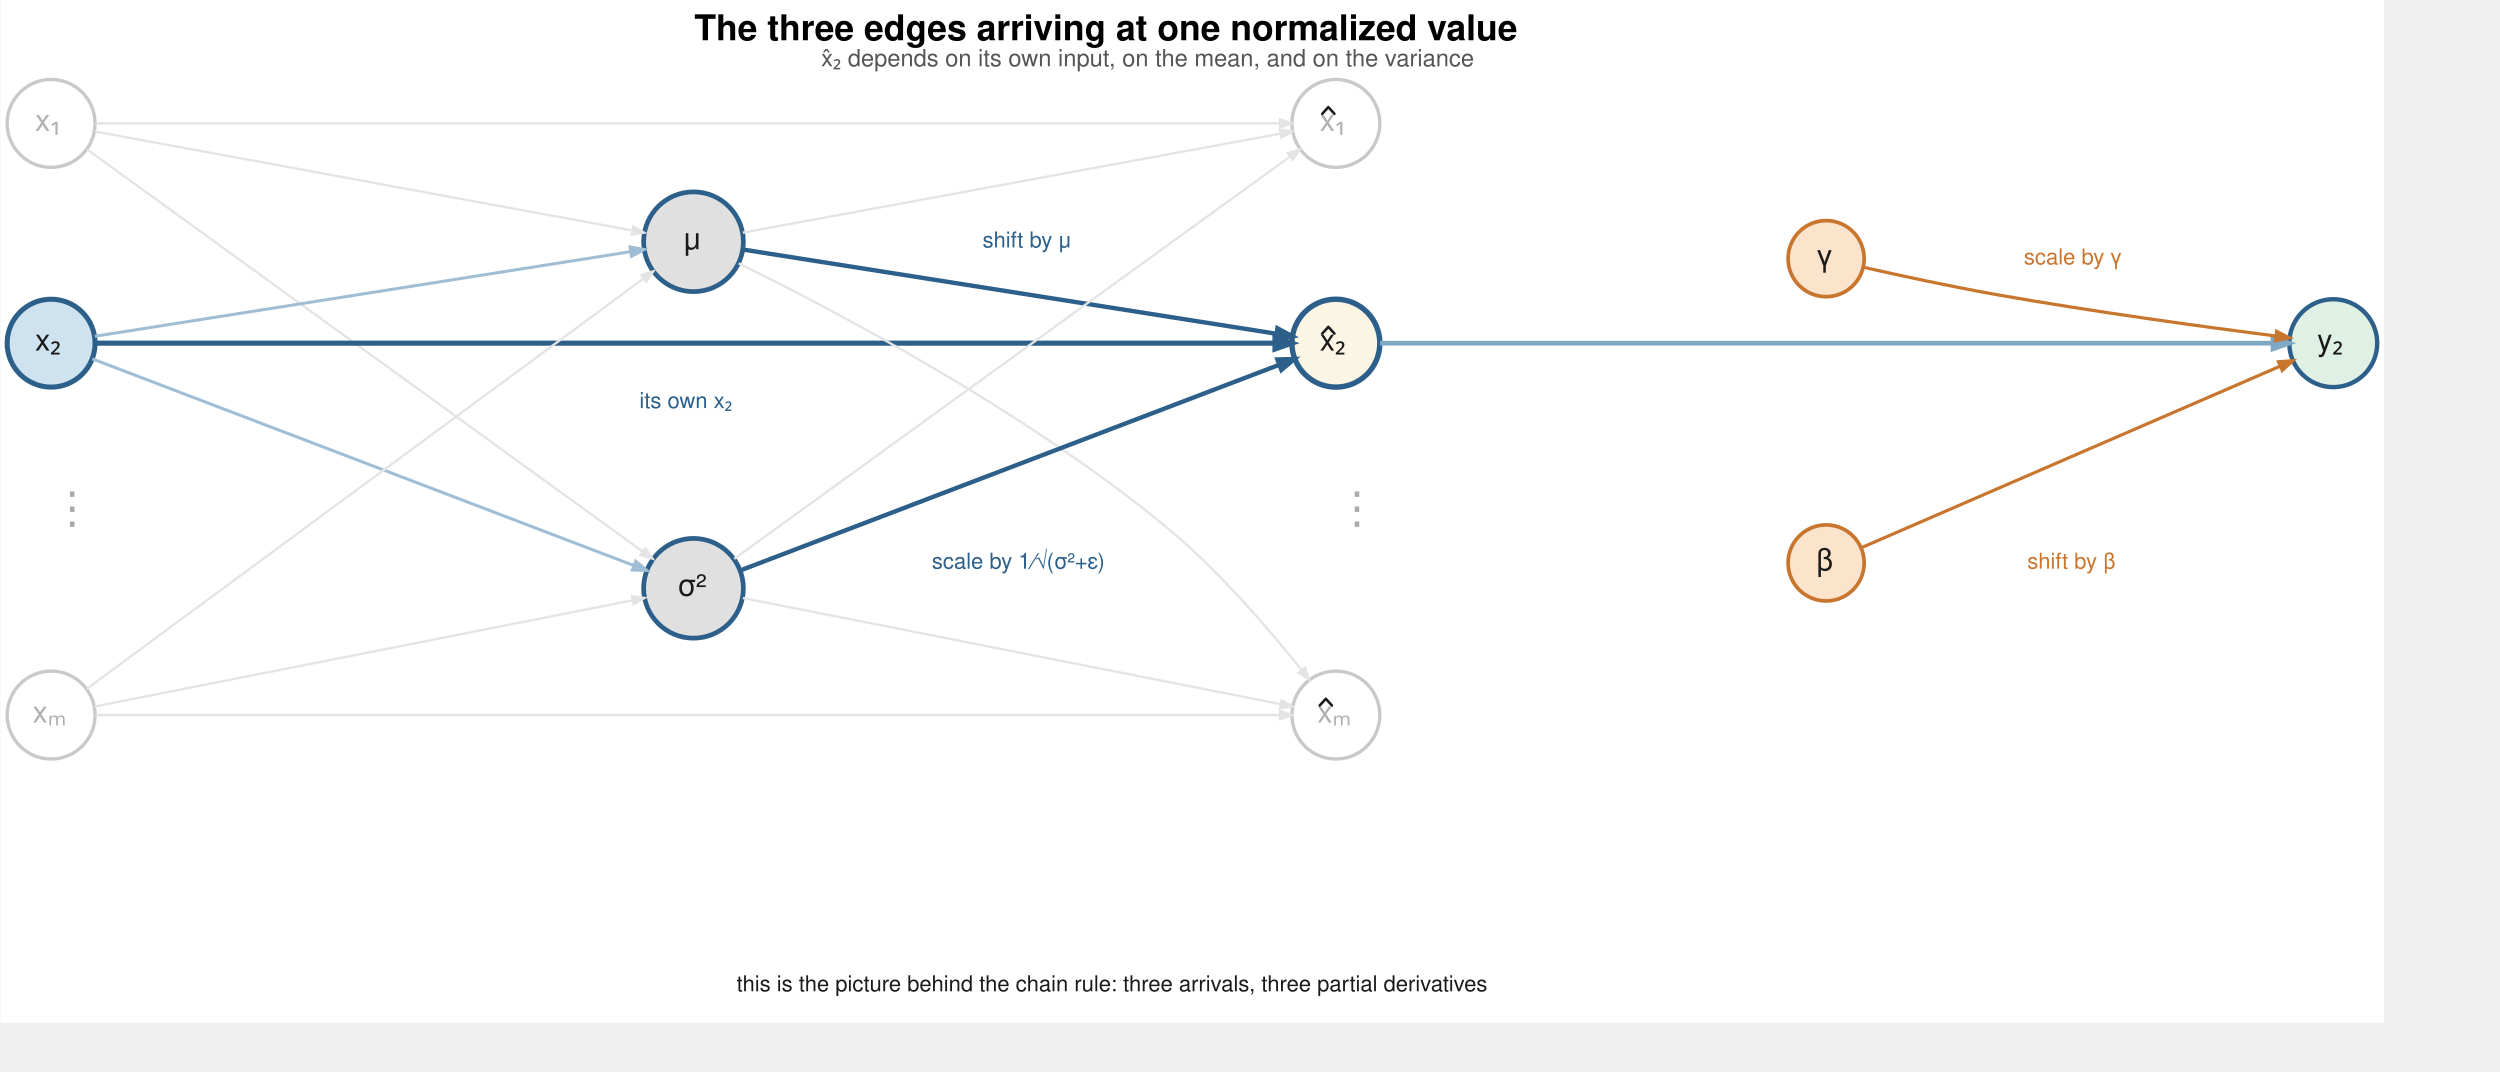
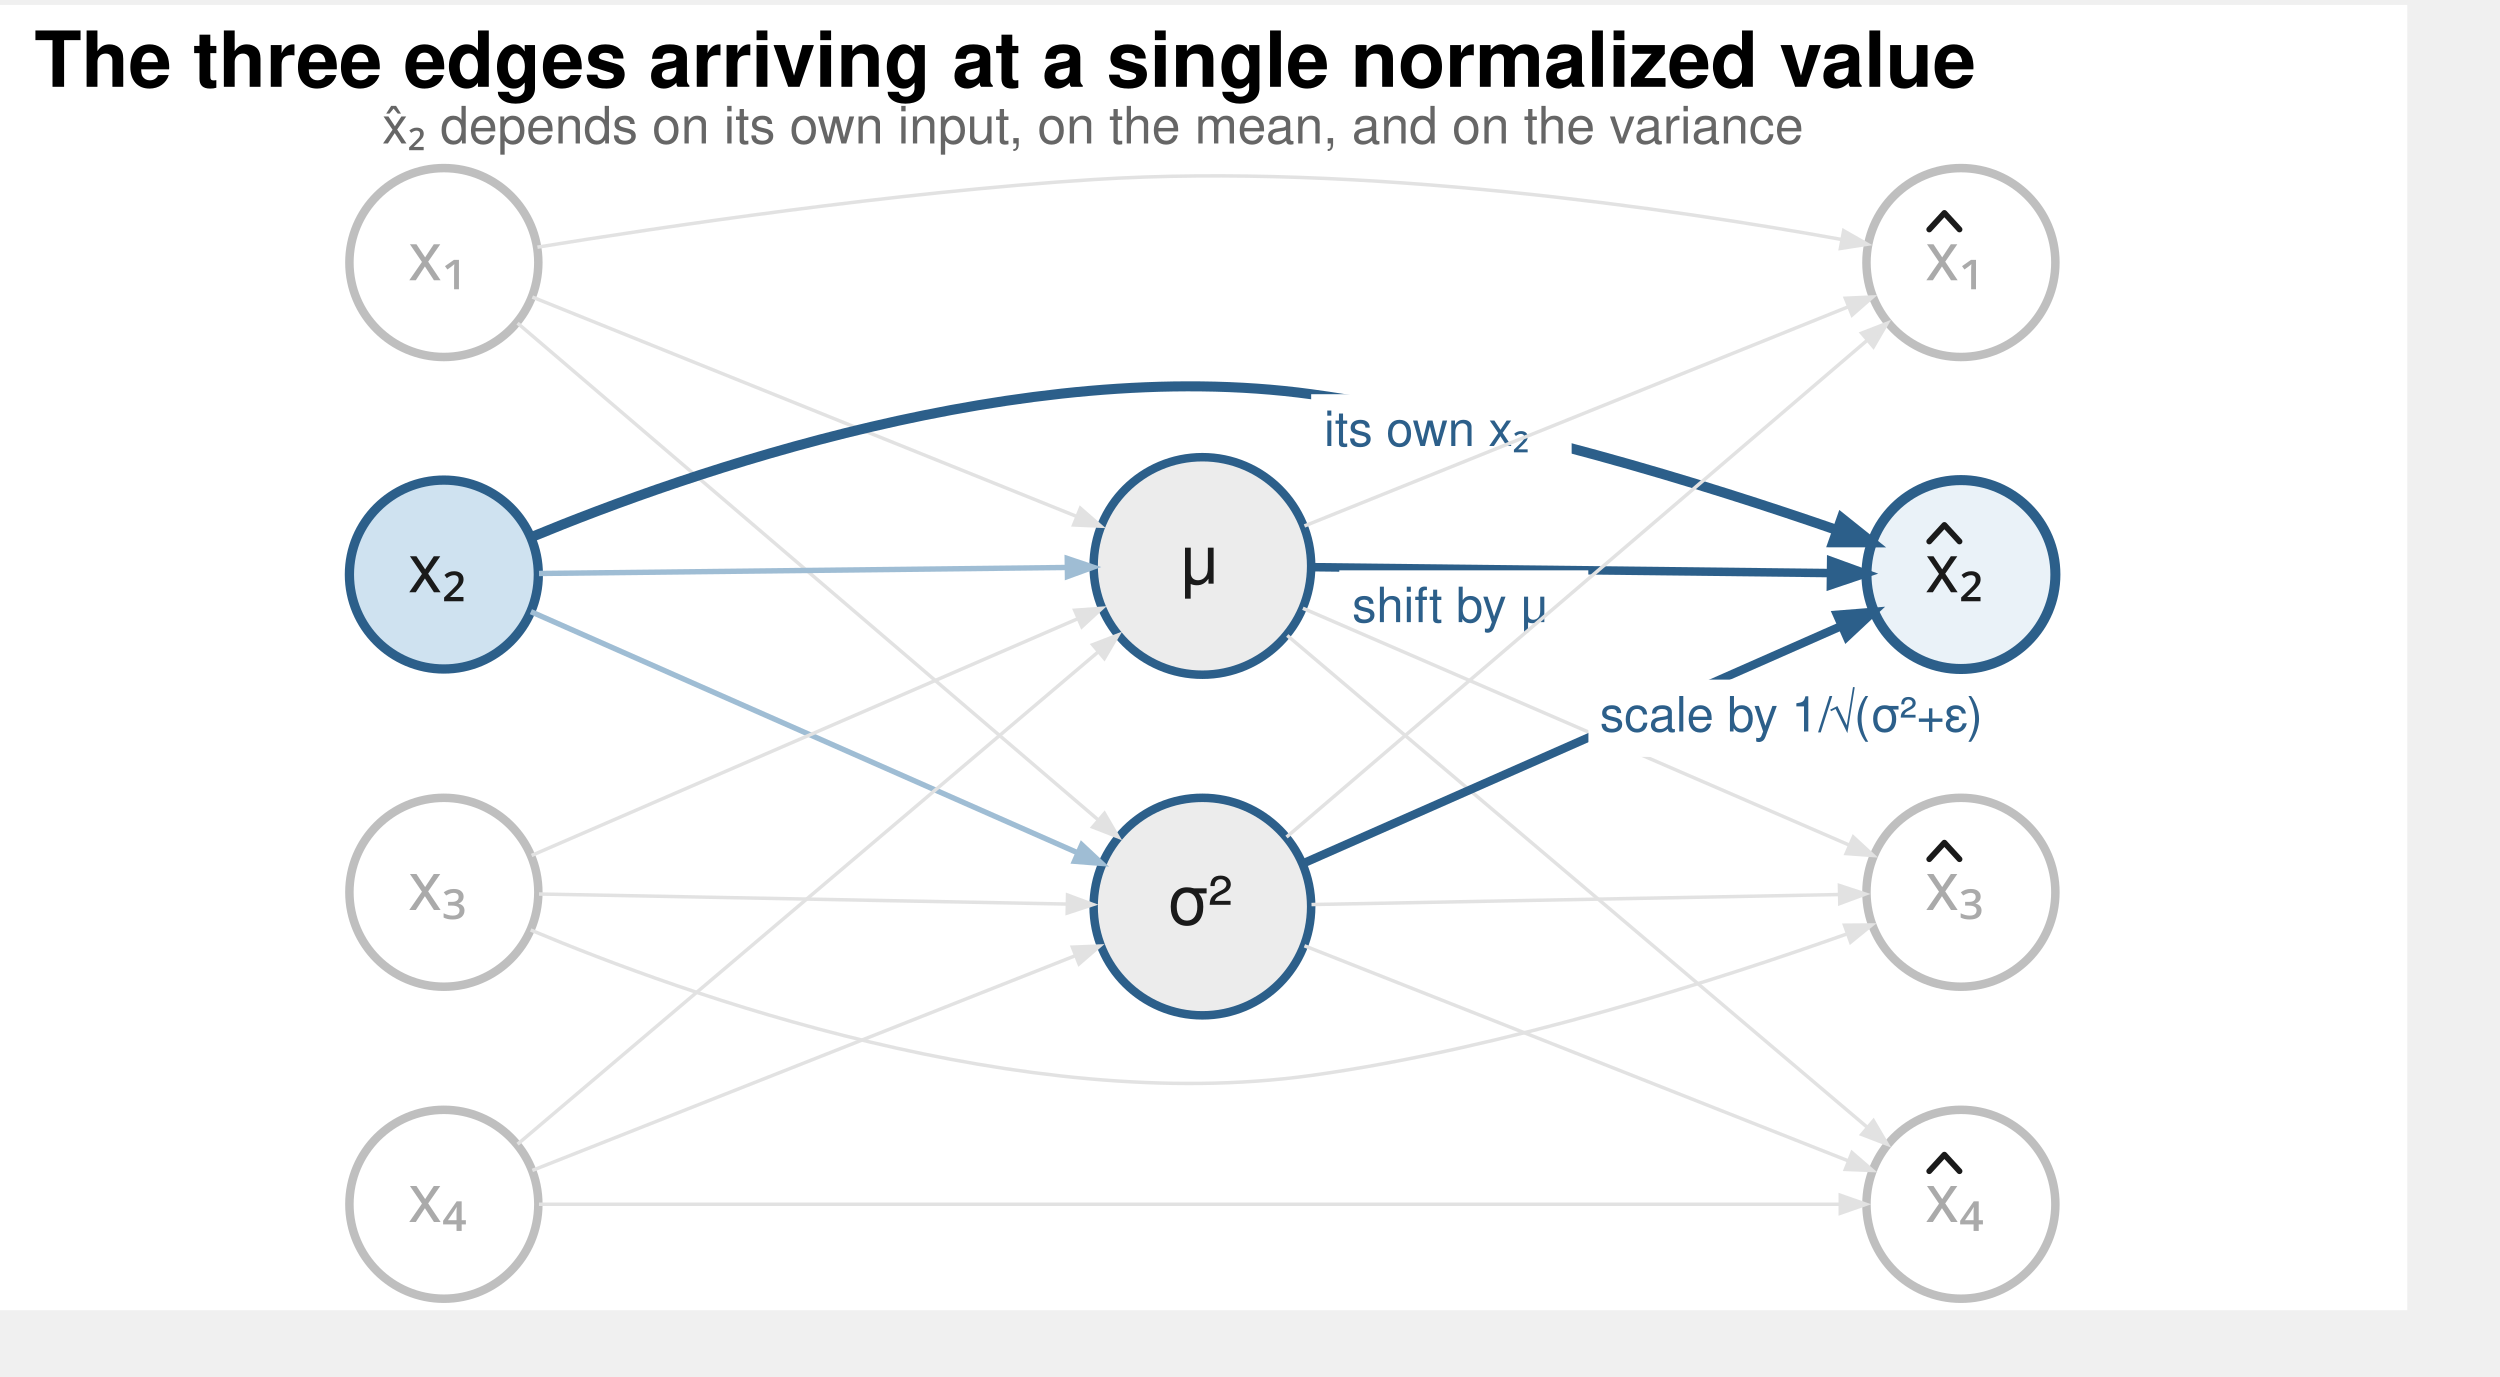
- <svg xmlns="http://www.w3.org/2000/svg" width="1547pt" height="663pt" viewBox="68.40 28.80 1478.40 633.80">
-   <g id="graph0" class="graph" transform="scale(1 1) rotate(0) translate(72.4 629.8)">
-     <polygon fill="white" stroke="transparent" points="-4,4 -4,-601 1406,-601 1406,4 -4,4" />
-     <text text-anchor="start" x="406.5" y="-577.2" font-family="Helvetica,sans-Serif" font-weight="bold" font-size="21.00">The three edges arriving at one normalized value</text>
-     <text text-anchor="start" x="481.5" y="-561.8" font-family="Helvetica,sans-Serif" font-size="14.00" fill="#555555">x̂₂ depends on its own input, on the mean, and on the variance</text>
+ <svg xmlns="http://www.w3.org/2000/svg" width="906pt" height="499pt" viewBox="32.40 21.60 873.40 477.60">
+   <g id="graph0" class="graph" transform="scale(1 1) rotate(0) translate(36.4 473.6)">
+     <polygon fill="white" stroke="transparent" points="-4,4 -4,-452 837,-452 837,4 -4,4" />
+     <text text-anchor="start" x="8" y="-423.4" font-family="Helvetica,sans-Serif" font-weight="bold" font-size="27.00">The three edges arriving at a single normalized value</text>
+     <text text-anchor="start" x="129.5" y="-403.6" font-family="Helvetica,sans-Serif" font-size="18.00" fill="#666666">x̂₂ depends on its own input, on the mean, and on the variance</text>
    <g id="node1" class="node">
-       <ellipse fill="none" stroke="#c9c9c9" stroke-width="2" cx="26" cy="-528" rx="26" ry="26" />
-       <text text-anchor="start" x="16.5" y="-523.6" font-family="Helvetica,sans-Serif" font-size="18.00" fill="#b0b0b0">x₁</text>
+       <ellipse fill="none" stroke="#bfbfbf" stroke-width="2.97" cx="151.07" cy="-362" rx="33" ry="33" />
+       <text text-anchor="start" x="138.57" y="-355.8" font-family="Helvetica,sans-Serif" font-size="24.00" fill="#aaaaaa">x₁</text>
+     </g>
+     <g id="node5" class="node">
+       <ellipse fill="#ececec" stroke="#2c5f8a" stroke-width="2.97" cx="416.07" cy="-256" rx="38" ry="38" />
+       <text text-anchor="start" x="408.07" y="-249.8" font-family="Helvetica,sans-Serif" font-size="24.00" fill="#1a1a1a">μ</text>
+     </g>
+     <g id="edge1" class="edge">
+       <path fill="none" stroke="#e2e2e2" stroke-width="1.22" d="M181.98,-349.94C228.53,-331.18 318.5,-294.92 372.02,-273.35" />
+       <polygon fill="#e2e2e2" stroke="#e2e2e2" stroke-width="1.22" points="373.44,-276.17 380.61,-269.89 371.08,-270.33 373.44,-276.17" />
+     </g>
+     <g id="node6" class="node">
+       <ellipse fill="#ececec" stroke="#2c5f8a" stroke-width="2.97" cx="416.07" cy="-137" rx="38" ry="38" />
+       <text text-anchor="start" x="403.57" y="-130.8" font-family="Helvetica,sans-Serif" font-size="24.00" fill="#1a1a1a">σ²</text>
+     </g>
+     <g id="edge5" class="edge">
+       <path fill="none" stroke="#e2e2e2" stroke-width="1.22" d="M176.81,-340.83C223.68,-300.73 325.55,-213.58 379.65,-167.3" />
+       <polygon fill="#e2e2e2" stroke="#e2e2e2" stroke-width="1.22" points="381.85,-169.56 386.64,-161.32 377.75,-164.78 381.85,-169.56" />
+     </g>
+     <g id="node7" class="node">
+       <ellipse fill="none" stroke="#bfbfbf" stroke-width="2.97" cx="681.07" cy="-362" rx="33" ry="33" />
+       <text text-anchor="start" x="668.57" y="-355.8" font-family="Helvetica,sans-Serif" font-size="24.00" fill="#aaaaaa">x₁</text>
+       <path d="M 670.01 -373.56 L 675.29 -379.32 L 680.57 -373.56" fill="none" stroke="#1a1a1a" stroke-width="2.04" stroke-linecap="round" stroke-linejoin="round" />
+     </g>
+     <g id="edge15" class="edge">
+       <path fill="none" stroke="#e2e2e2" stroke-width="1.22" d="M183.76,-367.37C227.36,-374.45 308.39,-386.55 378.07,-391 471.68,-396.98 581.19,-380.61 639.18,-370.09" />
+       <polygon fill="#e2e2e2" stroke="#e2e2e2" stroke-width="1.22" points="640.1,-373.12 648.38,-368.39 638.96,-366.92 640.1,-373.12" />
+     </g>
+     <g id="node2" class="node">
+       <ellipse fill="#cfe2f0" stroke="#2c5f8a" stroke-width="3.24" cx="151.07" cy="-253" rx="33" ry="33" />
+       <text text-anchor="start" x="138.57" y="-246.8" font-family="Helvetica,sans-Serif" font-size="24.00" fill="#1a1a1a">x₂</text>
+     </g>
+     <g id="edge2" class="edge">
+       <path fill="none" stroke="#9fbdd4" stroke-width="1.89" d="M184.31,-253.37C230.51,-253.89 315.77,-254.87 368.72,-255.47" />
+       <polygon fill="#9fbdd4" stroke="#9fbdd4" stroke-width="1.89" points="368.85,-258.62 377.89,-255.58 368.93,-252.32 368.85,-258.62" />
+     </g>
+     <g id="edge6" class="edge">
+       <path fill="none" stroke="#9fbdd4" stroke-width="1.89" d="M181.47,-240.03C228.04,-219.49 318.96,-179.39 372.61,-155.73" />
+       <polygon fill="#9fbdd4" stroke="#9fbdd4" stroke-width="1.89" points="373.92,-158.59 380.88,-152.08 371.38,-152.83 373.92,-158.59" />
+     </g>
+     <g id="node8" class="node">
+       <ellipse fill="#eaf2f8" stroke="#2c5f8a" stroke-width="3.51" cx="681.07" cy="-253" rx="33" ry="33" />
+       <text text-anchor="start" x="668.57" y="-246.8" font-family="Helvetica,sans-Serif" font-size="24.00" fill="#1a1a1a">x₂</text>
+       <path d="M 670.01 -264.56 L 675.29 -270.32 L 680.57 -264.56" fill="none" stroke="#1a1a1a" stroke-width="2.04" stroke-linecap="round" stroke-linejoin="round" />
+     </g>
+     <g id="edge18" class="edge">
+       <path fill="none" stroke="#2c5f8a" stroke-width="3.51" d="M181.83,-266.15C235.72,-288.41 353.24,-329.79 454.07,-316 519.59,-307.04 592.9,-284.1 637.77,-268.53" />
+       <polygon fill="#2c5f8a" stroke="#2c5f8a" stroke-width="3.51" points="639.41,-272.66 649.92,-264.25 636.46,-264.27 639.41,-272.66" />
+       <polygon fill="white" stroke="transparent" points="454.07,-289 454.07,-316 545.07,-316 545.07,-289 454.07,-289" />
+       <text text-anchor="start" x="458.57" y="-297.9" font-family="Helvetica,sans-Serif" font-size="17.00" fill="#2c5f8a">its own x₂</text>
+     </g>
+     <g id="node3" class="node">
+       <ellipse fill="none" stroke="#bfbfbf" stroke-width="2.97" cx="151.07" cy="-142" rx="33" ry="33" />
+       <text text-anchor="start" x="138.57" y="-135.8" font-family="Helvetica,sans-Serif" font-size="24.00" fill="#aaaaaa">x₃</text>
+     </g>
+     <g id="edge3" class="edge">
+       <path fill="none" stroke="#e2e2e2" stroke-width="1.22" d="M181.72,-154.86C228.4,-175.09 319.16,-214.43 372.7,-237.64" />
+       <polygon fill="#e2e2e2" stroke="#e2e2e2" stroke-width="1.22" points="371.45,-240.53 380.96,-241.22 373.95,-234.75 371.45,-240.53" />
+     </g>
+     <g id="edge7" class="edge">
+       <path fill="none" stroke="#e2e2e2" stroke-width="1.22" d="M184.31,-141.39C230.51,-140.51 315.77,-138.89 368.72,-137.88" />
+       <polygon fill="#e2e2e2" stroke="#e2e2e2" stroke-width="1.22" points="368.95,-141.03 377.89,-137.71 368.83,-134.73 368.95,-141.03" />
+     </g>
+     <g id="node9" class="node">
+       <ellipse fill="none" stroke="#bfbfbf" stroke-width="2.97" cx="681.07" cy="-142" rx="33" ry="33" />
+       <text text-anchor="start" x="668.57" y="-135.8" font-family="Helvetica,sans-Serif" font-size="24.00" fill="#aaaaaa">x₃</text>
+       <path d="M 670.01 -153.56 L 675.29 -159.32 L 680.57 -153.56" fill="none" stroke="#1a1a1a" stroke-width="2.04" stroke-linecap="round" stroke-linejoin="round" />
+     </g>
+     <g id="edge16" class="edge">
+       <path fill="none" stroke="#e2e2e2" stroke-width="1.22" d="M181.4,-128.82C235.09,-106.25 352.94,-63.96 454.07,-78 521.33,-87.34 596.71,-111.61 641.19,-127.43" />
+       <polygon fill="#e2e2e2" stroke="#e2e2e2" stroke-width="1.22" points="640.4,-130.5 649.93,-130.58 642.53,-124.57 640.4,-130.5" />
    </g>
    <g id="node4" class="node">
-       <ellipse fill="#e0e0e0" stroke="#2c5f8a" stroke-width="2.8" cx="406" cy="-458" rx="29.5" ry="29.5" />
-       <text text-anchor="start" x="400" y="-453.6" font-family="Helvetica,sans-Serif" font-size="18.00" fill="#1a1a1a">μ</text>
+       <ellipse fill="none" stroke="#bfbfbf" stroke-width="2.97" cx="151.07" cy="-33" rx="33" ry="33" />
+       <text text-anchor="start" x="138.57" y="-26.8" font-family="Helvetica,sans-Serif" font-size="24.00" fill="#aaaaaa">x₄</text>
    </g>
-     <g id="edge1" class="edge">
-       <path fill="none" stroke="#e4e4e4" stroke-width="1.4" d="M51.82,-523.24C117.93,-511.07 293.43,-478.74 369.73,-464.68" />
-       <polygon fill="#e4e4e4" stroke="#e4e4e4" stroke-width="1.4" points="370.36,-467.06 376.8,-463.38 369.47,-462.24 370.36,-467.06" />
+     <g id="edge4" class="edge">
+       <path fill="none" stroke="#e2e2e2" stroke-width="1.22" d="M176.81,-53.98C223.68,-93.72 325.55,-180.1 379.65,-225.97" />
+       <polygon fill="#e2e2e2" stroke="#e2e2e2" stroke-width="1.22" points="377.74,-228.48 386.64,-231.9 381.81,-223.67 377.74,-228.48" />
    </g>
-     <g id="node5" class="node">
-       <ellipse fill="#e0e0e0" stroke="#2c5f8a" stroke-width="2.8" cx="406" cy="-253" rx="29.5" ry="29.5" />
-       <text text-anchor="start" x="396.5" y="-248.6" font-family="Helvetica,sans-Serif" font-size="18.00" fill="#1a1a1a">σ²</text>
+     <g id="edge8" class="edge">
+       <path fill="none" stroke="#e2e2e2" stroke-width="1.22" d="M181.98,-44.83C228.4,-63.19 318.01,-98.62 371.58,-119.81" />
+       <polygon fill="#e2e2e2" stroke="#e2e2e2" stroke-width="1.22" points="370.65,-122.83 380.18,-123.21 372.97,-116.97 370.65,-122.83" />
    </g>
-     <g id="edge3" class="edge">
-       <path fill="none" stroke="#e4e4e4" stroke-width="1.4" d="M47.24,-512.63C111.1,-466.42 301.44,-328.66 375.78,-274.87" />
-       <polygon fill="#e4e4e4" stroke="#e4e4e4" stroke-width="1.4" points="377.54,-276.62 381.77,-270.53 374.66,-272.65 377.54,-276.62" />
+     <g id="node10" class="node">
+       <ellipse fill="none" stroke="#bfbfbf" stroke-width="2.97" cx="681.07" cy="-33" rx="33" ry="33" />
+       <text text-anchor="start" x="668.57" y="-26.8" font-family="Helvetica,sans-Serif" font-size="24.00" fill="#aaaaaa">x₄</text>
+       <path d="M 670.01 -44.56 L 675.29 -50.32 L 680.57 -44.56" fill="none" stroke="#1a1a1a" stroke-width="2.04" stroke-linecap="round" stroke-linejoin="round" />
    </g>
-     <g id="node6" class="node">
-       <ellipse fill="none" stroke="#c9c9c9" stroke-width="2" cx="786" cy="-528" rx="26" ry="26" />
-       <text text-anchor="start" x="776.5" y="-523.6" font-family="Helvetica,sans-Serif" font-size="18.00" fill="#b0b0b0">x₁</text>
-       <path d="M 777.94 -533.68 L 781.54 -537.64 L 785.14 -533.68" fill="none" stroke="#1a1a1a" stroke-width="1.53" stroke-linecap="round" stroke-linejoin="round" />
+     <g id="edge17" class="edge">
+       <path fill="none" stroke="#e2e2e2" stroke-width="1.22" d="M184.3,-33C275.82,-33 537.17,-33 638.87,-33" />
+       <polygon fill="#e2e2e2" stroke="#e2e2e2" stroke-width="1.22" points="638.92,-36.15 647.92,-33 638.92,-29.85 638.92,-36.15" />
    </g>
-     <g id="edge5" class="edge">
-       <path fill="none" stroke="#e4e4e4" stroke-width="1.4" d="M52.16,-528C166.81,-528 624.85,-528 752.71,-528" />
-       <polygon fill="#e4e4e4" stroke="#e4e4e4" stroke-width="1.4" points="752.95,-530.45 759.95,-528 752.95,-525.55 752.95,-530.45" />
+     <g id="edge9" class="edge">
+       <path fill="none" stroke="#e2e2e2" stroke-width="1.22" d="M451.72,-269.97C500.9,-289.79 590.64,-325.96 641.75,-346.56" />
+       <polygon fill="#e2e2e2" stroke="#e2e2e2" stroke-width="1.22" points="640.69,-349.53 650.22,-349.97 643.05,-343.68 640.69,-349.53" />
    </g>
-     <g id="node2" class="node">
-       <ellipse fill="#cfe2f0" stroke="#2c5f8a" stroke-width="3" cx="26" cy="-398" rx="26" ry="26" />
-       <text text-anchor="start" x="16.5" y="-393.6" font-family="Helvetica,sans-Serif" font-size="18.00" fill="#1a1a1a">x₂</text>
+     <g id="edge19" class="edge">
+       <path fill="none" stroke="#2c5f8a" stroke-width="2.97" d="M454.19,-255.58C501.83,-255.03 584.41,-254.09 635.43,-253.51" />
+       <polygon fill="#2c5f8a" stroke="#2c5f8a" stroke-width="2.97" points="635.73,-257.71 647.68,-253.37 635.63,-249.31 635.73,-257.71" />
+       <polygon fill="white" stroke="transparent" points="463.89,-227.47 463.89,-254.47 550.89,-254.47 550.89,-227.47 463.89,-227.47" />
+       <text text-anchor="start" x="468.39" y="-236.37" font-family="Helvetica,sans-Serif" font-size="17.00" fill="#2c5f8a">shift by μ</text>
+     </g>
+     <g id="edge10" class="edge">
+       <path fill="none" stroke="#e2e2e2" stroke-width="1.22" d="M451.18,-241.21C500.32,-219.91 590.73,-180.72 641.99,-158.51" />
+       <polygon fill="#e2e2e2" stroke="#e2e2e2" stroke-width="1.22" points="643.47,-161.3 650.47,-154.83 640.96,-155.52 643.47,-161.3" />
    </g>
    <g id="edge11" class="edge">
-       <path fill="none" stroke="#9fbdd4" stroke-width="1.8" d="M51.82,-402.08C117.66,-412.47 292.02,-440 368.8,-452.13" />
-       <polygon fill="#9fbdd4" stroke="#9fbdd4" stroke-width="1.8" points="368.46,-454.91 376.8,-453.39 369.33,-449.38 368.46,-454.91" />
+       <path fill="none" stroke="#e2e2e2" stroke-width="1.22" d="M445.71,-231.71C495.3,-189.66 596.77,-103.63 648.39,-59.86" />
+       <polygon fill="#e2e2e2" stroke="#e2e2e2" stroke-width="1.22" points="650.51,-62.19 655.33,-53.97 646.43,-57.39 650.51,-62.19" />
    </g>
    <g id="edge12" class="edge">
-       <path fill="none" stroke="#9fbdd4" stroke-width="1.8" d="M50.35,-388.71C115.6,-363.81 294.58,-295.52 370.84,-266.42" />
-       <polygon fill="#9fbdd4" stroke="#9fbdd4" stroke-width="1.8" points="371.85,-269.03 378.32,-263.56 369.85,-263.8 371.85,-269.03" />
+       <path fill="none" stroke="#e2e2e2" stroke-width="1.22" d="M445.46,-161.29C494.94,-203.62 596.59,-290.59 648.32,-334.84" />
+       <polygon fill="#e2e2e2" stroke="#e2e2e2" stroke-width="1.22" points="646.39,-337.34 655.28,-340.79 650.49,-332.55 646.39,-337.34" />
    </g>
-     <g id="node7" class="node">
-       <ellipse fill="#fbf6e4" stroke="#2c5f8a" stroke-width="3.2" cx="786" cy="-398" rx="26" ry="26" />
-       <text text-anchor="start" x="776.5" y="-393.6" font-family="Helvetica,sans-Serif" font-size="18.00" fill="#1a1a1a">x₂</text>
-       <path d="M 777.94 -403.68 L 781.54 -407.64 L 785.14 -403.68" fill="none" stroke="#1a1a1a" stroke-width="1.53" stroke-linecap="round" stroke-linejoin="round" />
+     <g id="edge20" class="edge">
+       <path fill="none" stroke="#2c5f8a" stroke-width="2.97" d="M451.18,-152.05C499.51,-173.36 587.75,-212.28 639.41,-235.07" />
+       <polygon fill="#2c5f8a" stroke="#2c5f8a" stroke-width="2.97" points="637.8,-238.95 650.47,-239.95 641.19,-231.26 637.8,-238.95" />
+       <polygon fill="white" stroke="transparent" points="550.93,-189.29 550.93,-216.29 714.93,-216.29 714.93,-189.29 550.93,-189.29" />
+       <text text-anchor="start" x="554.93" y="-198.19" font-family="Helvetica,sans-Serif" font-size="17.00" fill="#2c5f8a">scale by 1/√(σ²+ε)</text>
    </g>
    <g id="edge13" class="edge">
-       <path fill="none" stroke="#2c5f8a" stroke-width="3" d="M52.16,-398C165.9,-398 617.58,-398 749.59,-398" />
-       <polygon fill="#2c5f8a" stroke="#2c5f8a" stroke-width="3" points="749.95,-401.5 759.95,-398 749.95,-394.5 749.95,-401.5" />
-     </g>
-     <g id="node3" class="node">
-       <ellipse fill="none" stroke="#c9c9c9" stroke-width="2" cx="26" cy="-178" rx="26" ry="26" />
-       <text text-anchor="start" x="15" y="-173.6" font-family="Helvetica,sans-Serif" font-size="18.00" fill="#b0b0b0">xₘ</text>
-     </g>
-     <g id="edge2" class="edge">
-       <path fill="none" stroke="#e4e4e4" stroke-width="1.4" d="M46.97,-193.45C110.68,-240.4 302.14,-381.47 376.25,-436.08" />
-       <polygon fill="#e4e4e4" stroke="#e4e4e4" stroke-width="1.4" points="375.13,-438.29 382.21,-440.47 378.03,-434.35 375.13,-438.29" />
-     </g>
-     <g id="edge4" class="edge">
-       <path fill="none" stroke="#e4e4e4" stroke-width="1.4" d="M51.52,-183.04C117.46,-196.05 293.63,-230.82 369.93,-245.88" />
-       <polygon fill="#e4e4e4" stroke="#e4e4e4" stroke-width="1.4" points="369.66,-248.32 377,-247.28 370.6,-243.52 369.66,-248.32" />
-     </g>
-     <g id="node8" class="node">
-       <ellipse fill="none" stroke="#c9c9c9" stroke-width="2" cx="786" cy="-178" rx="26" ry="26" />
-       <text text-anchor="start" x="775.0" y="-173.6" font-family="Helvetica,sans-Serif" font-size="18.00" fill="#b0b0b0">xₘ</text>
-       <path d="M 776.44 -183.68 L 780.04 -187.64 L 783.64 -183.68" fill="none" stroke="#1a1a1a" stroke-width="1.53" stroke-linecap="round" stroke-linejoin="round" />
-     </g>
-     <g id="edge6" class="edge">
-       <path fill="none" stroke="#e4e4e4" stroke-width="1.4" d="M52.16,-178C166.81,-178 624.85,-178 752.71,-178" />
-       <polygon fill="#e4e4e4" stroke="#e4e4e4" stroke-width="1.4" points="752.95,-180.45 759.95,-178 752.95,-175.55 752.95,-180.45" />
-     </g>
-     <g id="edge7" class="edge">
-       <path fill="none" stroke="#e4e4e4" stroke-width="1.4" d="M435.19,-463.38C504.75,-476.19 679.94,-508.46 753.1,-521.94" />
-       <polygon fill="#e4e4e4" stroke="#e4e4e4" stroke-width="1.4" points="752.94,-524.4 760.27,-523.26 753.83,-519.58 752.94,-524.4" />
+       <path fill="none" stroke="#e2e2e2" stroke-width="1.22" d="M454.19,-137.71C502.84,-138.63 587.93,-140.25 638.63,-141.21" />
+       <polygon fill="#e2e2e2" stroke="#e2e2e2" stroke-width="1.22" points="638.62,-144.36 647.68,-141.38 638.74,-138.06 638.62,-144.36" />
    </g>
    <g id="edge14" class="edge">
-       <path fill="none" stroke="#2c5f8a" stroke-width="2.6" d="M435.19,-453.39C504.05,-442.52 676.41,-415.3 750.85,-403.55" />
-       <polygon fill="#2c5f8a" stroke="#2c5f8a" stroke-width="2.6" points="751.41,-406.83 760.27,-402.06 750.37,-400.26 751.41,-406.83" />
-     </g>
-     <g id="edge8" class="edge">
-       <path fill="none" stroke="#e4e4e4" stroke-width="1.4" d="M432.74,-445.22C484.57,-419.75 601.05,-359.05 685.7,-289.2 716.7,-263.62 746.84,-228.38 765.85,-204.47" />
-       <polygon fill="#e4e4e4" stroke="#e4e4e4" stroke-width="1.4" points="767.79,-205.97 770.2,-198.96 763.94,-202.93 767.79,-205.97" />
-     </g>
-     <g id="edge9" class="edge">
-       <path fill="none" stroke="#e4e4e4" stroke-width="1.4" d="M430.06,-270.41C497.5,-319.22 688.07,-457.13 758.98,-508.44" />
-       <polygon fill="#e4e4e4" stroke="#e4e4e4" stroke-width="1.4" points="757.56,-510.44 764.67,-512.56 760.43,-506.47 757.56,-510.44" />
-     </g>
-     <g id="edge15" class="edge">
-       <path fill="none" stroke="#2c5f8a" stroke-width="2.6" d="M433.63,-263.54C501.93,-289.61 678.5,-356.98 752.54,-385.23" />
-       <polygon fill="#2c5f8a" stroke="#2c5f8a" stroke-width="2.6" points="751.4,-388.36 761.46,-388.64 753.77,-382.14 751.4,-388.36" />
-     </g>
-     <g id="edge10" class="edge">
-       <path fill="none" stroke="#e4e4e4" stroke-width="1.4" d="M435.19,-247.24C504.75,-233.51 679.94,-198.93 753.1,-184.49" />
-       <polygon fill="#e4e4e4" stroke="#e4e4e4" stroke-width="1.4" points="753.88,-186.84 760.27,-183.08 752.93,-182.03 753.88,-186.84" />
-     </g>
-     <g id="node11" class="node">
-       <ellipse fill="#dff0e4" stroke="#2c5f8a" stroke-width="2.6" cx="1376" cy="-398" rx="26" ry="26" />
-       <text text-anchor="start" x="1366.5" y="-393.6" font-family="Helvetica,sans-Serif" font-size="18.00" fill="#1a1a1a">y₂</text>
-     </g>
-     <g id="edge16" class="edge">
-       <path fill="none" stroke="#7fa8c4" stroke-width="2.8" d="M812.11,-398C906.73,-398 1231.72,-398 1340.33,-398" />
-       <polygon fill="#7fa8c4" stroke="#7fa8c4" stroke-width="2.8" points="1340.36,-401.33 1349.85,-398 1340.35,-394.68 1340.36,-401.33" />
-     </g>
-     <g id="node9" class="node">
-       <ellipse fill="#fbe3cc" stroke="#c8752e" stroke-width="2.2" cx="1076" cy="-448" rx="22.5" ry="22.5" />
-       <text text-anchor="start" x="1070.5" y="-443.6" font-family="Helvetica,sans-Serif" font-size="18.00" fill="#1a1a1a">γ</text>
-     </g>
-     <g id="edge17" class="edge">
-       <path fill="none" stroke="#c8752e" stroke-width="1.9" d="M1098.23,-442.87C1118.5,-438.29 1149.31,-431.59 1176.3,-426.8 1234.26,-416.51 1302.18,-407.32 1342,-402.22" />
-       <polygon fill="#c8752e" stroke="#c8752e" stroke-width="1.9" points="1342.48,-404.98 1350.06,-401.19 1341.77,-399.42 1342.48,-404.98" />
-     </g>
-     <g id="node10" class="node">
-       <ellipse fill="#fbe3cc" stroke="#c8752e" stroke-width="2.2" cx="1076" cy="-268" rx="22.5" ry="22.5" />
-       <text text-anchor="start" x="1070" y="-263.6" font-family="Helvetica,sans-Serif" font-size="18.00" fill="#1a1a1a">β</text>
-     </g>
-     <g id="edge18" class="edge">
-       <path fill="none" stroke="#c8752e" stroke-width="1.9" d="M1097.1,-277.14C1149.02,-299.64 1283.26,-357.81 1344.59,-384.39" />
-       <polygon fill="#c8752e" stroke="#c8752e" stroke-width="1.9" points="1343.6,-387.01 1352.05,-387.62 1345.82,-381.87 1343.6,-387.01" />
-     </g>
-     <g id="node12" class="node">
-       <text text-anchor="start" x="25.5" y="-291.7" font-family="Helvetica,sans-Serif" font-size="26.00" fill="#aaaaaa">⋮</text>
-     </g>
-     <g id="node13" class="node">
-       <text text-anchor="start" x="785.5" y="-291.7" font-family="Helvetica,sans-Serif" font-size="26.00" fill="#aaaaaa">⋮</text>
-     </g>
-     <g id="node14" class="node">
-       <polygon fill="white" stroke="transparent" points="368.5,-351 368.5,-375 443.5,-375 443.5,-351 368.5,-351" />
-       <text text-anchor="start" x="374" y="-359.6" font-family="Helvetica,sans-Serif" font-size="13.00" fill="#2c5f8a">its own x₂</text>
-     </g>
-     <g id="node15" class="node">
-       <polygon fill="white" stroke="transparent" points="572,-446 572,-470 644,-470 644,-446 572,-446" />
-       <text text-anchor="start" x="577" y="-454.6" font-family="Helvetica,sans-Serif" font-size="13.00" fill="#2c5f8a">shift by μ</text>
-     </g>
-     <g id="node16" class="node">
-       <polygon fill="white" stroke="transparent" points="541.5,-256 541.5,-280 674.5,-280 674.5,-256 541.5,-256" />
-       <text text-anchor="start" x="547" y="-264.6" font-family="Helvetica,sans-Serif" font-size="13.00" fill="#2c5f8a">scale by 1∕√(σ²+ε)</text>
-     </g>
-     <g id="node17" class="node">
-       <polygon fill="white" stroke="transparent" points="1187.5,-436 1187.5,-460 1264.5,-460 1264.5,-436 1187.5,-436" />
-       <text text-anchor="start" x="1193" y="-444.6" font-family="Helvetica,sans-Serif" font-size="13.00" fill="#c8752e">scale by γ</text>
-     </g>
-     <g id="node18" class="node">
-       <polygon fill="white" stroke="transparent" points="1190,-256 1190,-280 1262,-280 1262,-256 1190,-256" />
-       <text text-anchor="start" x="1195" y="-264.6" font-family="Helvetica,sans-Serif" font-size="13.00" fill="#c8752e">shift by β</text>
-     </g>
-     <g id="node19" class="node">
-       <text text-anchor="start" x="431.5" y="-14.6" font-family="Helvetica,sans-Serif" font-size="13.00" fill="#1a1a1a">this is the picture behind the chain rule: three arrivals, three partial derivatives</text>
+       <path fill="none" stroke="#e2e2e2" stroke-width="1.22" d="M451.72,-123.3C500.9,-103.85 590.64,-68.36 641.75,-48.15" />
+       <polygon fill="#e2e2e2" stroke="#e2e2e2" stroke-width="1.22" points="643.01,-51.04 650.22,-44.8 640.69,-45.18 643.01,-51.04" />
    </g>
  </g>
</svg>
